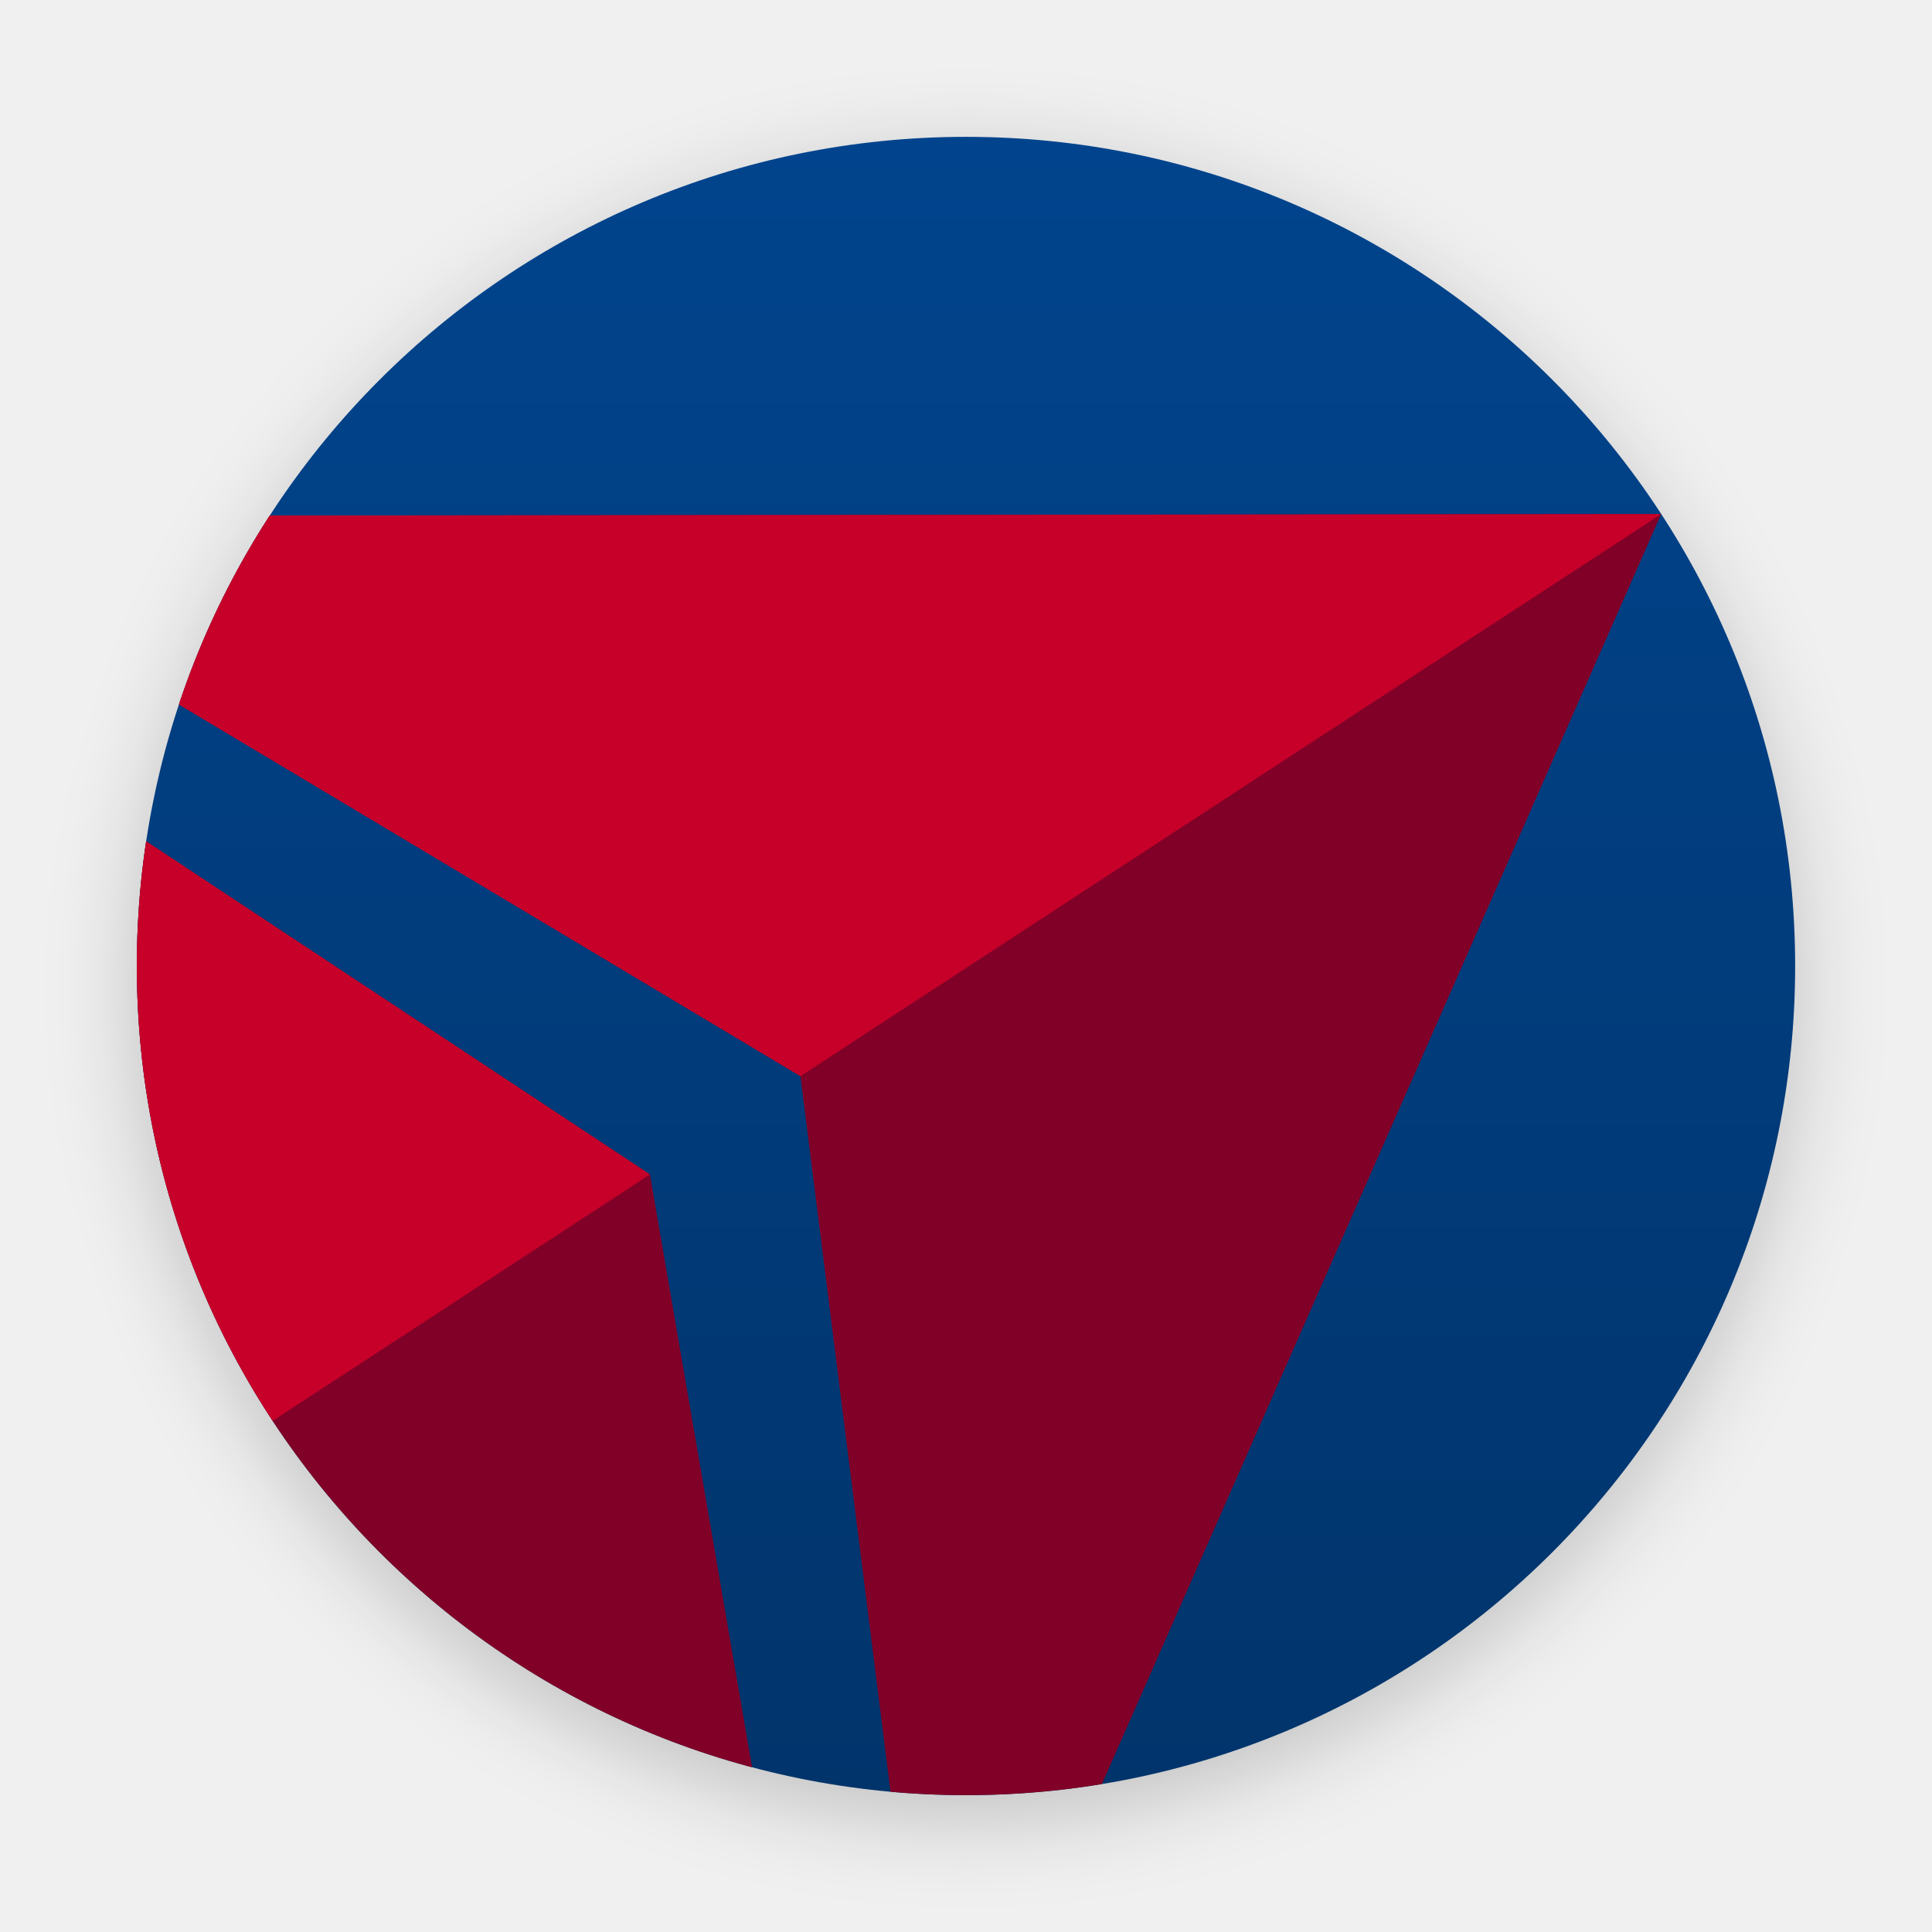
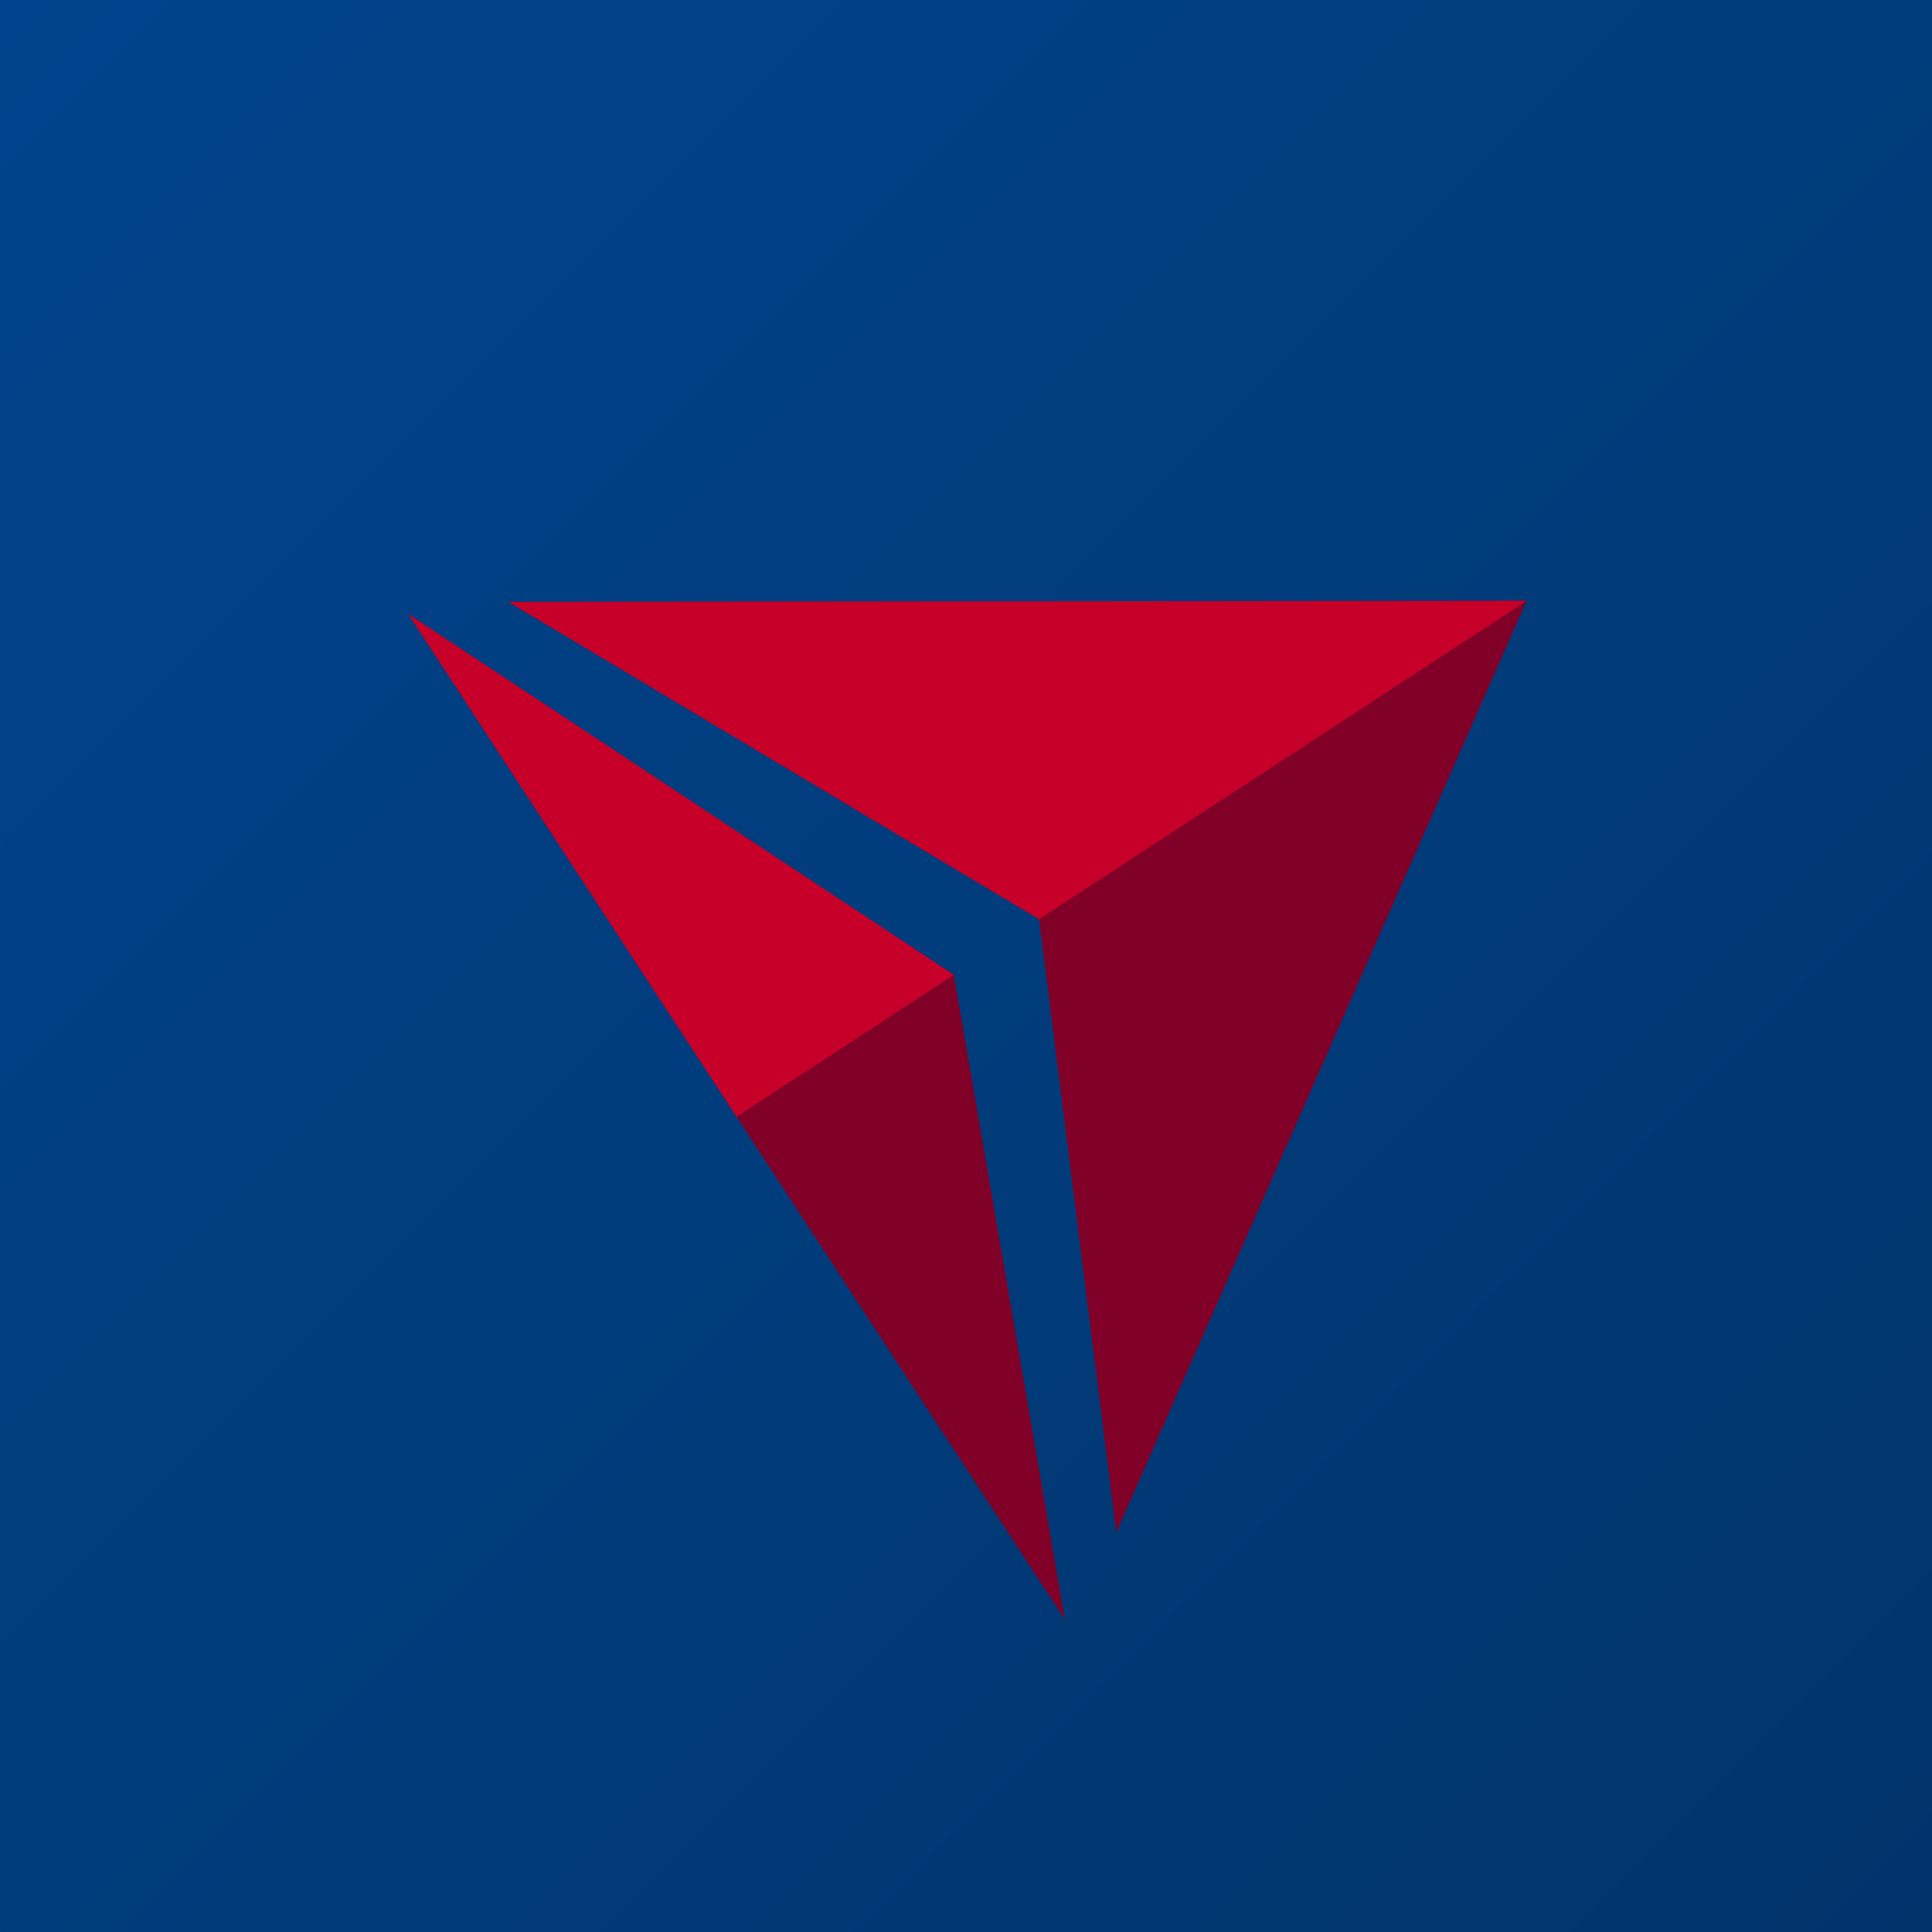
- <svg xmlns="http://www.w3.org/2000/svg" xmlns:xlink="http://www.w3.org/1999/xlink" width="907.525mm" height="907.525mm" viewBox="0 0 907.525 907.525" version="1.1" id="svg8">
+ <svg xmlns="http://www.w3.org/2000/svg" xmlns:xlink="http://www.w3.org/1999/xlink" width="512" height="512" viewBox="0 0 135.467 135.467" version="1.1" id="svg8">
  <defs id="defs2">
    <linearGradient id="linearGradient4237">
      <stop style="stop-color:#01448d;stop-opacity:1" offset="0" id="stop4233" />
      <stop style="stop-color:#01346b;stop-opacity:1" offset="1" id="stop4235" />
    </linearGradient>
-     <filter style="color-interpolation-filters:sRGB" id="filter4754">
-       <feFlood flood-opacity="0.2" flood-color="rgb(0,0,0)" result="flood" id="feFlood4744" />
-       <feComposite in="flood" in2="SourceGraphic" operator="in" result="composite1" id="feComposite4746" />
-       <feGaussianBlur in="composite1" stdDeviation="20" result="blur" id="feGaussianBlur4748" />
-       <feOffset dx="0" dy="10" result="offset" id="feOffset4750" />
-       <feComposite in="SourceGraphic" in2="offset" operator="over" result="composite2" id="feComposite4752" />
-     </filter>
-     <filter style="color-interpolation-filters:sRGB;" id="filter1405">
-       <feFlood flood-opacity="0.078" flood-color="rgb(0,0,0)" result="flood" id="feFlood1395" />
-       <feComposite in="flood" in2="SourceGraphic" operator="in" result="composite1" id="feComposite1397" />
-       <feGaussianBlur in="composite1" stdDeviation="20" result="blur" id="feGaussianBlur1399" />
-       <feOffset dx="0" dy="10" result="offset" id="feOffset1401" />
-       <feComposite in="SourceGraphic" in2="offset" operator="over" result="composite2" id="feComposite1403" />
-     </filter>
-     <clipPath clipPathUnits="userSpaceOnUse" id="clipPath3581">
-       <rect style="display:inline;fill:#4797e4;fill-opacity:0.961;stroke:none;stroke-width:3.087;stroke-linecap:round;stroke-linejoin:miter;stroke-miterlimit:3;stroke-dasharray:none;stroke-dashoffset:0;stroke-opacity:1" id="rect3583" width="39.101" height="26.753" x="66.801" y="1025.397" rx="3.087" ry="3.087" />
+     <linearGradient xlink:href="#linearGradient4237" id="linearGradient13679" x1="-449.413" y1="-493.411" x2="-313.947" y2="-357.944" gradientUnits="userSpaceOnUse" />
+     <clipPath clipPathUnits="userSpaceOnUse" id="clipPath1733">
+       <path d="M 0,807 H 712 V 0 H 0 Z" id="path1731" />
    </clipPath>
-     <filter style="color-interpolation-filters:sRGB;" id="filter4139">
-       <feFlood flood-opacity="0.196" flood-color="rgb(0,0,0)" result="flood" id="feFlood4129" />
-       <feComposite in="flood" in2="SourceGraphic" operator="in" result="composite1" id="feComposite4131" />
-       <feGaussianBlur in="composite1" stdDeviation="20" result="blur" id="feGaussianBlur4133" />
-       <feOffset dx="0" dy="6" result="offset" id="feOffset4135" />
-       <feComposite in="SourceGraphic" in2="offset" operator="over" result="composite2" id="feComposite4137" />
-     </filter>
-     <clipPath clipPathUnits="userSpaceOnUse" id="clipPath4143">
-       <circle style="fill:#f2f2f2;fill-opacity:1;stroke:none;stroke-width:0.273" id="circle4145" cx="4.349" cy="-39.648" r="389.479" clip-path="none" />
+     <clipPath clipPathUnits="userSpaceOnUse" id="clipPath1741">
+       <path d="m 163.75,548.25 h 384.5 v -384.5 h -384.5 z" id="path1739" />
    </clipPath>
-     <clipPath clipPathUnits="userSpaceOnUse" id="clipPath4229">
-       <circle style="fill:#01346b;fill-opacity:1;stroke:none;stroke-width:0.111" id="circle4231" cx="576.353" cy="682.574" r="158.9" clip-path="none" transform="rotate(-56.85303)" />
+     <clipPath clipPathUnits="userSpaceOnUse" id="clipPath1745">
+       <path d="m 163.75,548.25 h 384.5 v -384.5 h -384.5 z" id="path1743" />
    </clipPath>
-     <linearGradient xlink:href="#linearGradient4237" id="linearGradient4239" x1="13.392" y1="-413.807" x2="13.392" y2="338.624" gradientUnits="userSpaceOnUse" />
+     <mask maskUnits="userSpaceOnUse" x="0" y="0" width="1" height="1" id="mask1747">
+       <g id="g1763">
+         <g clip-path="url(#clipPath1741)" id="g1761">
+           <path d="m 163.75,548.25 h 384.5 v -384.5 h -384.5 z" style="fill:#000000;fill-opacity:1;fill-rule:nonzero;stroke:none" id="path1749" />
+           <g id="g1759">
+             <g id="g1751" />
+             <g id="g1757">
+               <g clip-path="url(#clipPath1745)" id="g1755">
+                 <path d="M 99.917,612.083 H 612.586 V 99.414 H 99.917 Z" style="fill:#ffffff;fill-opacity:1;fill-rule:nonzero;stroke:none" id="path1753" />
+               </g>
+             </g>
+           </g>
+         </g>
+       </g>
+     </mask>
+     <clipPath clipPathUnits="userSpaceOnUse" id="clipPath1771">
+       <path d="m 163.75,548.25 h 384.5 v -384.5 h -384.5 z" id="path1769" />
+     </clipPath>
+     <clipPath clipPathUnits="userSpaceOnUse" id="clipPath1775">
+       <path d="M 164,548 H 548 V 164 H 164 Z" id="path1773" />
+     </clipPath>
+     <clipPath clipPathUnits="userSpaceOnUse" id="clipPath1779">
+       <path d="M 164.066,547.968 H 547.999 V 163.956 H 164.066 Z" id="path1777" />
+     </clipPath>
+     <clipPath clipPathUnits="userSpaceOnUse" id="clipPath1783">
+       <path d="M 164.02,547.93 H 547.835 V 164.176 H 164.02 Z" id="path1781" />
+     </clipPath>
+     <clipPath clipPathUnits="userSpaceOnUse" id="clipPath1787">
+       <path d="m 299.75,548.25 h 0.5 v -384.5 h -0.5 z" id="path1785" />
+     </clipPath>
+     <clipPath clipPathUnits="userSpaceOnUse" id="clipPath1791">
+       <path d="m 355.75,548.25 h 0.5 v -384.5 h -0.5 z" id="path1789" />
+     </clipPath>
+     <clipPath clipPathUnits="userSpaceOnUse" id="clipPath1795">
+       <path d="m 411.83,548.25 h 0.5 v -384.5 h -0.5 z" id="path1793" />
+     </clipPath>
+     <clipPath clipPathUnits="userSpaceOnUse" id="clipPath1799">
+       <path d="m 163.9,412.1 h 383.933 v -0.2 H 163.9 Z" id="path1797" />
+     </clipPath>
+     <clipPath clipPathUnits="userSpaceOnUse" id="clipPath1803">
+       <path d="m 163.9,356.1 h 383.933 v -0.2 H 163.9 Z" id="path1801" />
+     </clipPath>
+     <clipPath clipPathUnits="userSpaceOnUse" id="clipPath1807">
+       <path d="m 163.75,300.25 h 384.233 v -0.5 H 163.75 Z" id="path1805" />
+     </clipPath>
+     <clipPath clipPathUnits="userSpaceOnUse" id="clipPath2161">
+       <path d="M 0,807 H 712 V 0 H 0 Z" id="path2159" />
+     </clipPath>
+     <mask maskUnits="userSpaceOnUse" x="0" y="0" width="1" height="1" id="mask2175">
+       <g id="g2191">
+         <g clip-path="url(#clipPath2169)" id="g2189">
+           <path d="m 163.75,548.25 h 384.5 v -384.5 h -384.5 z" style="fill:#000000;fill-opacity:1;fill-rule:nonzero;stroke:none" id="path2177" />
+           <g id="g2187">
+             <g id="g2179" />
+             <g id="g2185">
+               <g clip-path="url(#clipPath2173)" id="g2183">
+                 <path d="M 99.917,612.083 H 612.586 V 99.414 H 99.917 Z" style="fill:#ffffff;fill-opacity:1;fill-rule:nonzero;stroke:none" id="path2181" />
+               </g>
+             </g>
+           </g>
+         </g>
+       </g>
+     </mask>
+     <clipPath clipPathUnits="userSpaceOnUse" id="clipPath2169">
+       <path d="m 163.75,548.25 h 384.5 v -384.5 h -384.5 z" id="path2167" />
+     </clipPath>
+     <clipPath clipPathUnits="userSpaceOnUse" id="clipPath2173">
+       <path d="m 163.75,548.25 h 384.5 v -384.5 h -384.5 z" id="path2171" />
+     </clipPath>
+     <clipPath clipPathUnits="userSpaceOnUse" id="clipPath2199">
+       <path d="m 163.75,548.25 h 384.5 v -384.5 h -384.5 z" id="path2197" />
+     </clipPath>
+     <clipPath clipPathUnits="userSpaceOnUse" id="clipPath2203">
+       <path d="M 164,548 H 548 V 164 H 164 Z" id="path2201" />
+     </clipPath>
+     <clipPath clipPathUnits="userSpaceOnUse" id="clipPath2207">
+       <path d="M 164.066,547.968 H 547.999 V 163.956 H 164.066 Z" id="path2205" />
+     </clipPath>
+     <clipPath clipPathUnits="userSpaceOnUse" id="clipPath2211">
+       <path d="M 164.02,547.93 H 547.835 V 164.176 H 164.02 Z" id="path2209" />
+     </clipPath>
+     <clipPath clipPathUnits="userSpaceOnUse" id="clipPath2215">
+       <path d="m 299.75,548.25 h 0.5 v -384.5 h -0.5 z" id="path2213" />
+     </clipPath>
+     <clipPath clipPathUnits="userSpaceOnUse" id="clipPath2219">
+       <path d="m 355.75,548.25 h 0.5 v -384.5 h -0.5 z" id="path2217" />
+     </clipPath>
+     <clipPath clipPathUnits="userSpaceOnUse" id="clipPath2223">
+       <path d="m 411.83,548.25 h 0.5 v -384.5 h -0.5 z" id="path2221" />
+     </clipPath>
+     <clipPath clipPathUnits="userSpaceOnUse" id="clipPath2227">
+       <path d="m 163.9,412.1 h 383.933 v -0.2 H 163.9 Z" id="path2225" />
+     </clipPath>
+     <clipPath clipPathUnits="userSpaceOnUse" id="clipPath2231">
+       <path d="m 163.9,356.1 h 383.933 v -0.2 H 163.9 Z" id="path2229" />
+     </clipPath>
+     <clipPath clipPathUnits="userSpaceOnUse" id="clipPath2235">
+       <path d="m 163.75,300.25 h 384.233 v -0.5 H 163.75 Z" id="path2233" />
+     </clipPath>
  </defs>
  <g id="layer1" transform="translate(449.4134,493.4107)">
-     <circle style="fill:url(#linearGradient4239);fill-opacity:1;stroke:none;stroke-width:0.265;filter:url(#filter4754)" id="path4586" cx="4.349" cy="-39.648" r="378.135" transform="matrix(1.03,0,0,1.03,-0.130471,1.189449)" clip-path="none" />
-     <g id="g4225" transform="matrix(1.340229,2.052228,-2.052228,1.340229,-1408.347,-1712.701)" clip-path="url(#clipPath4229)">
+     <rect style="display:inline;fill:url(#linearGradient13679);fill-opacity:1;stroke:none;stroke-width:1.626;stroke-linecap:round;stroke-linejoin:round" id="rect13671" width="135.467" height="135.467" x="-449.413" y="-493.411" />
+     <g id="g4225" transform="matrix(0.1133066,0.173501,-0.173501,0.1133066,-489.4118,-574.7797)" clip-path="none" mask="none">
      <path id="path4175-8" style="opacity:1;fill:#810027;fill-opacity:1;stroke-width:25.4;stroke-linejoin:round" transform="matrix(1.412558,0,0,0.352466,-365.9277,33.04624)" d="M 1030.818,51.034 743.127,51.034 886.973,-198.114 Z M 886.973,-854.797 753.852,-35.966 886.973,-295.851 1020.093,-35.968 Z" />
      <path id="path4207" style="opacity:1;fill:#c70029;fill-opacity:1;stroke-width:67.738;stroke-linejoin:round" transform="matrix(0.2645833,0,0,0.2645833,-449.4134,-493.4107)" d="m 5050.902,1725.842 -767.957,331.902 h 767.957 z m 0,-874.795 -710.701,1090.799 710.701,-346.205 z" />
    </g>
  </g>
</svg>
